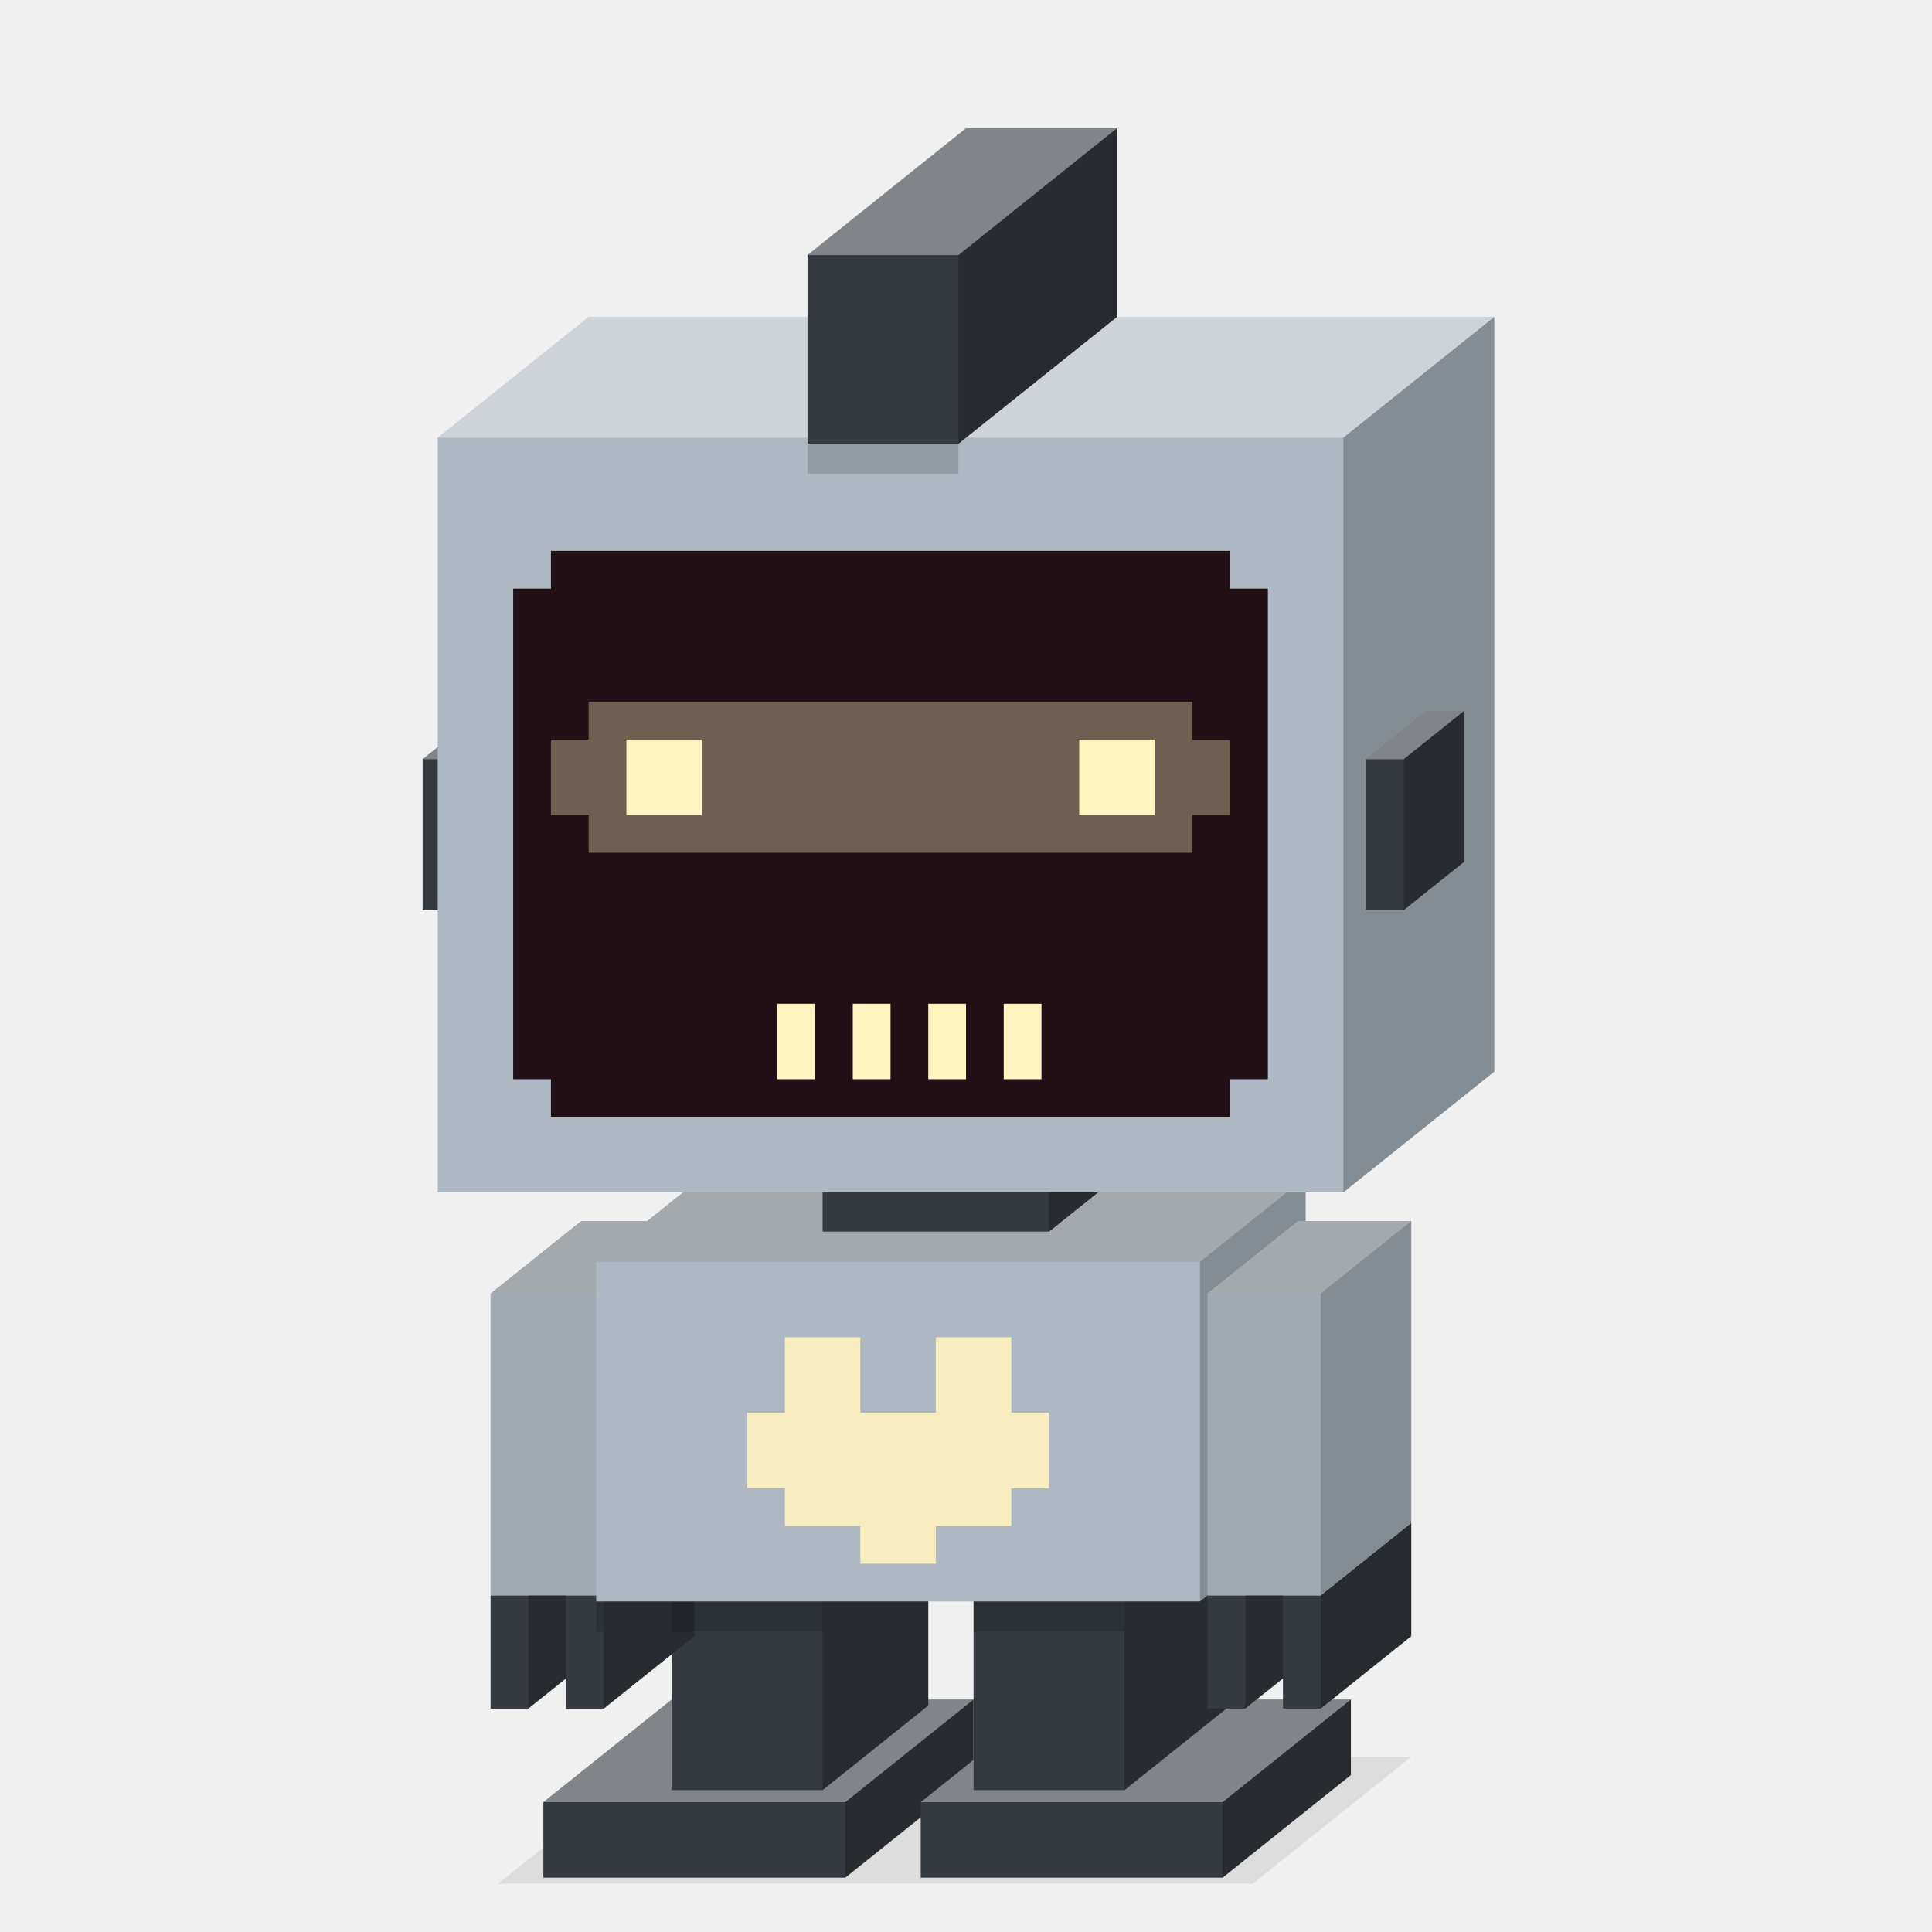
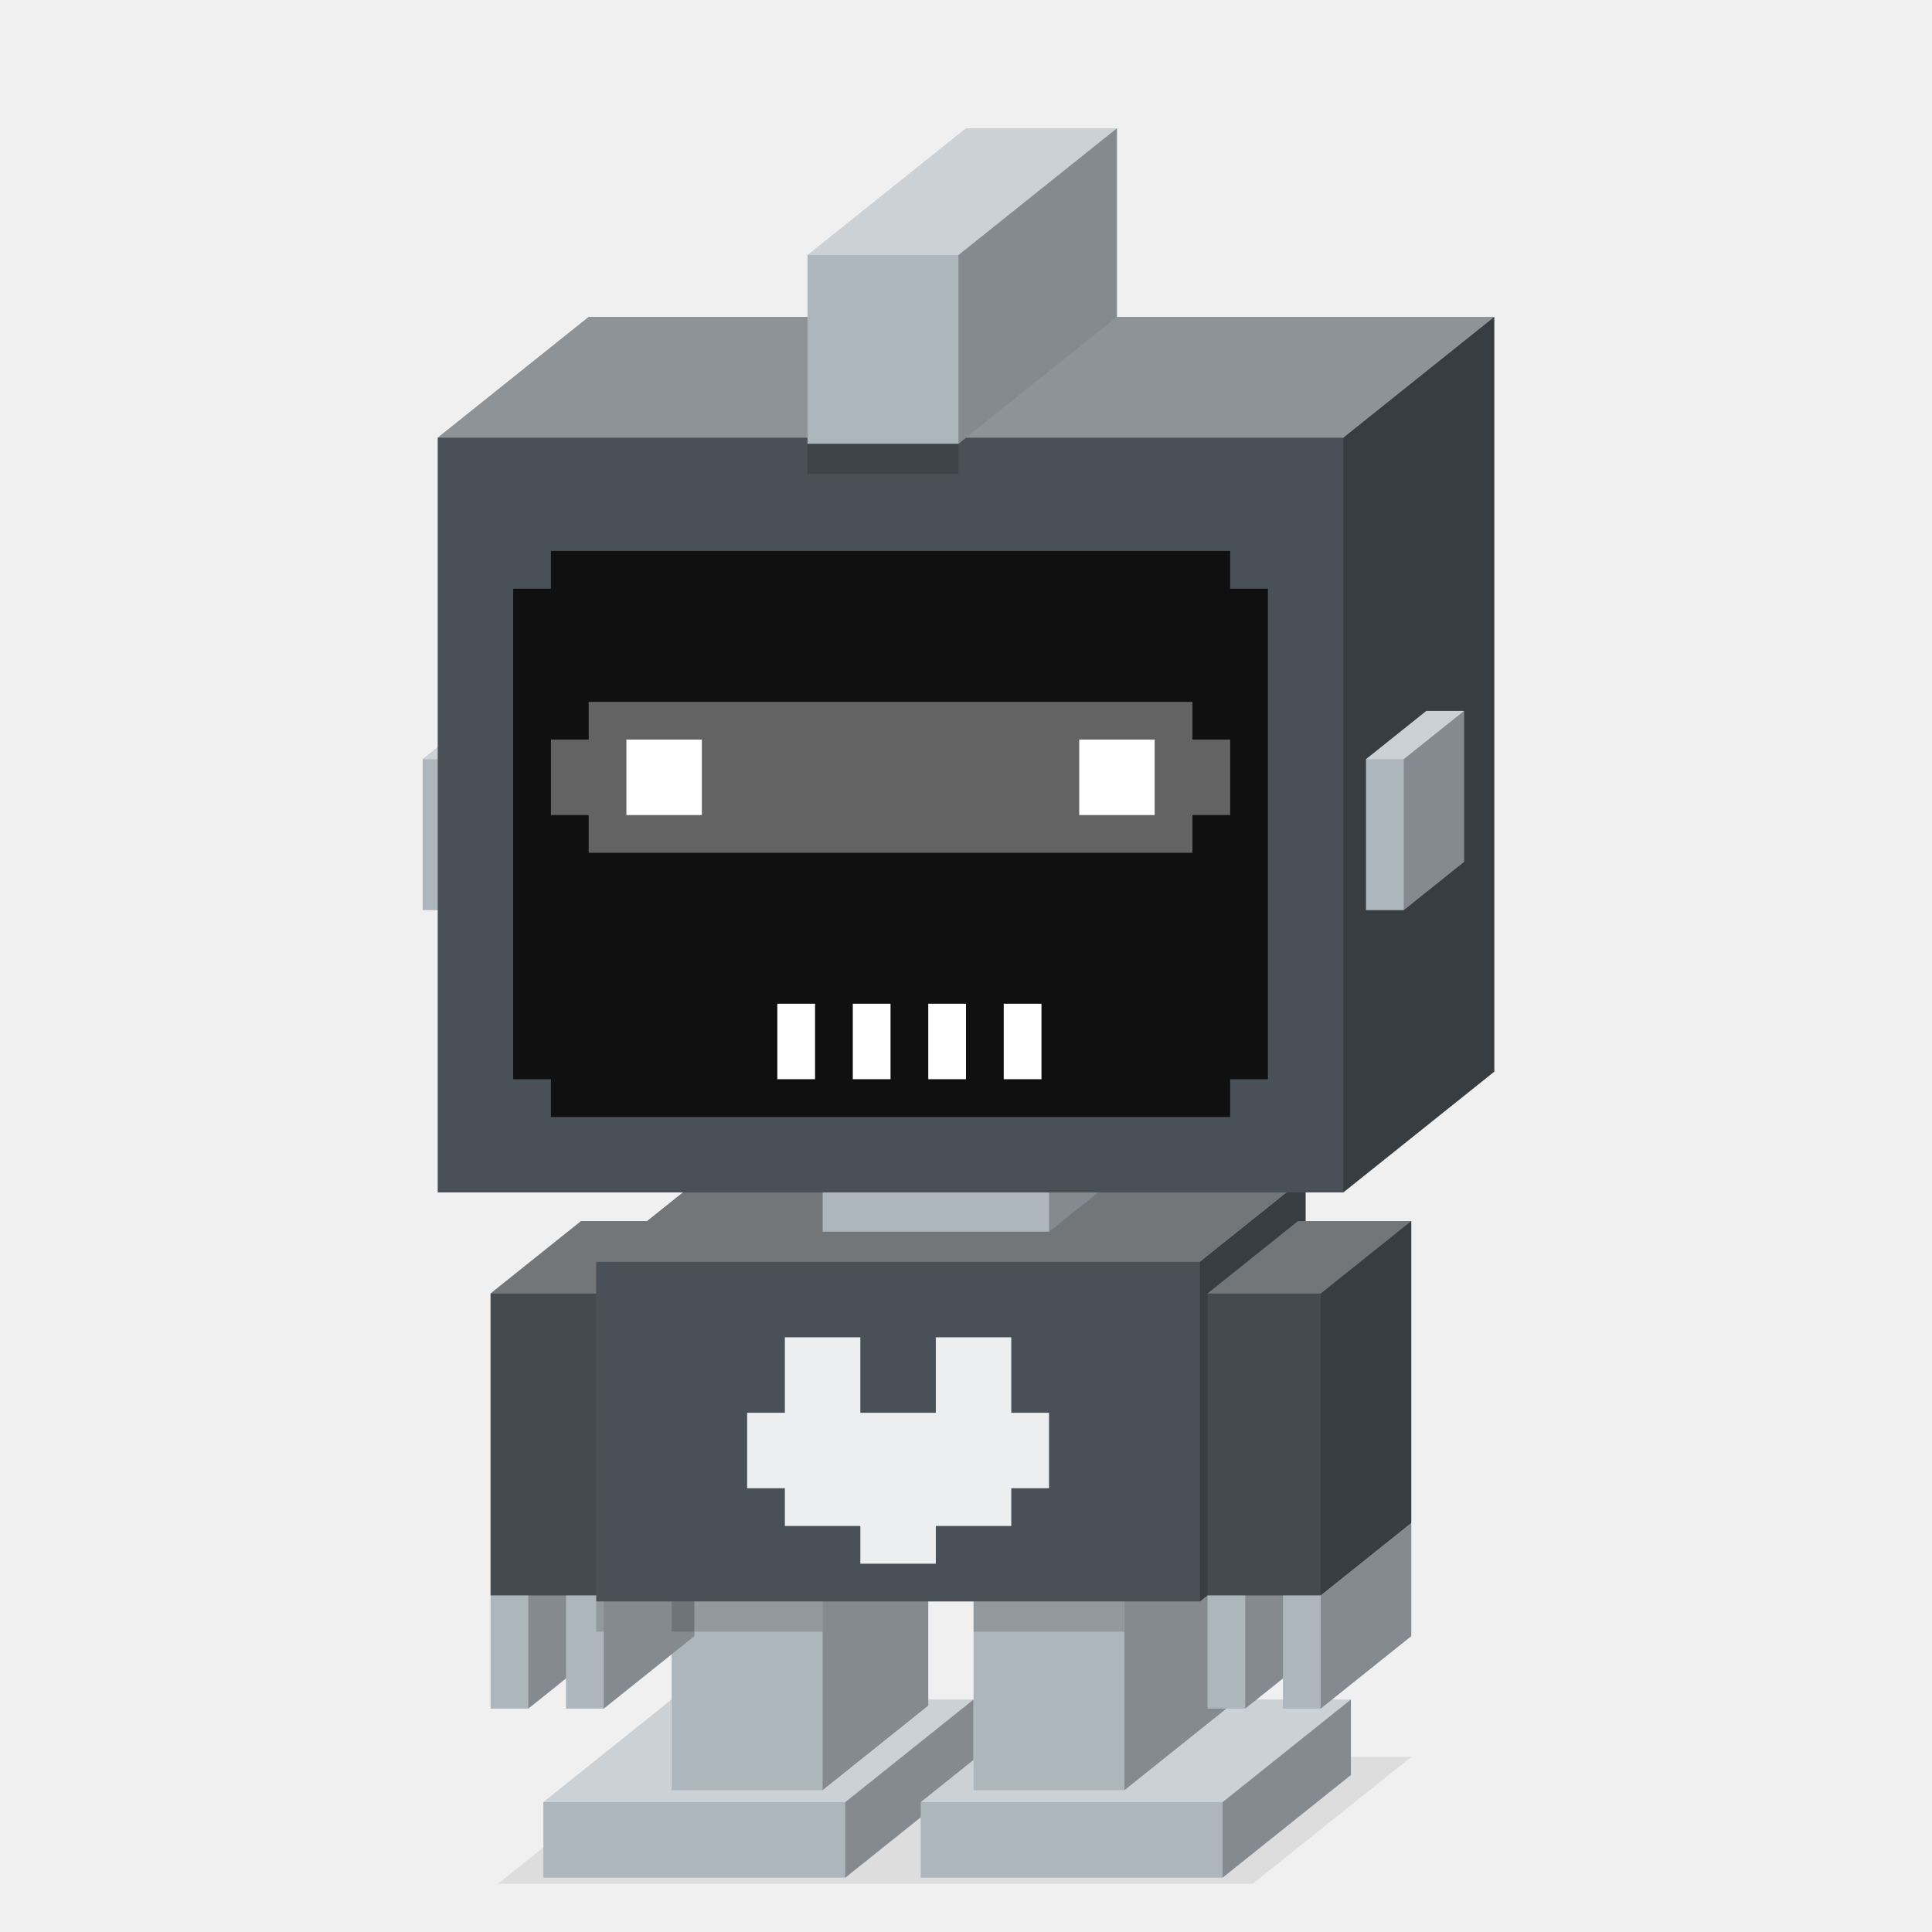
<svg xmlns="http://www.w3.org/2000/svg" viewBox="0 0 128 128" fill="none" shape-rendering="auto" aria-hidden="true">
  <defs>
    <g id="chest-heart-27d014a4">
-       <path d="M52 88.6h5v5h-5Zm10 0h5v5h-5Zm-12.5 5h20v5h-20Zm2.5 5h15v2.5H52Zm5 2.5h5v2.5h-5Z" fill="#fff3bf" fill-opacity=".9" />
+       <path d="M52 88.6h5v5h-5Zm10 0h5v5h-5Zm-12.5 5h20v5h-20Zm2.5 5h15v2.5H52Zm5 2.5h5v2.5h-5Z" fill="#ffffff" fill-opacity=".9" />
    </g>
    <g id="eyes-visor-27d014a4">
-       <path d="M10 2.5h40V5h2.5v5H50v2.5H10V10H7.5V5H10Z" fill="#fff3bf" fill-opacity=".35" />
-       <path fill="#fff3bf" d="M12.5 5h5v5h-5zm30 0h5v5h-5z" />
+       <path d="M10 2.5h40V5h2.5v5H50v2.5H10V10H7.5V5H10Z" fill="#ffffff" fill-opacity=".35" />
+       <path fill="#ffffff" d="M12.5 5h5v5h-5zm30 0h5v5h-5z" />
    </g>
    <g id="mouth-grill-27d014a4">
-       <path fill="#fff3bf" d="M22.5 2.5H25v5h-2.5zm5 0H30v5h-2.5zm5 0H35v5h-2.5zm5 0H40v5h-2.5z" />
+       <path fill="#ffffff" d="M22.5 2.5H25v5h-2.5zm5 0H30v5h-2.5zm5 0H35v5h-2.5zm5 0H40v5h-2.5z" />
    </g>
    <g id="animation-none-27d014a4" />
    <g id="top-fin-27d014a4">
      <path fill="#000000" fill-opacity=".16" d="M53.5 29.4h10v2h-10z" />
-       <path d="M53.5 16.9h10v12.5h-10Zm0 0h10L74 8.5H64Zm10 0L74 8.5V21l-10.5 8.4Z" fill="#343a40" />
+       <path d="M53.5 16.9h10v12.5h-10Zm0 0h10L74 8.5H64Zm10 0L74 8.5V21l-10.5 8.4Z" fill="#adb5bd" />
      <path d="M53.5 16.9h10L74 8.5H64Z" fill="#ffffff" fill-opacity=".38" />
      <path d="M63.5 16.9 74 8.5V21l-10.5 8.4Z" fill="#000000" fill-opacity=".24" />
    </g>
    <clipPath id="clip-27d014a4">
      <rect width="128" height="128" rx="0" ry="0" />
    </clipPath>
  </defs>
  <g clip-path="url(#clip-27d014a4)">
    <rect width="128" height="128" fill="#00000000" />
    <path d="M33 124.8h50l10.5-8.4h-50Z" fill="#000000" fill-opacity=".08" />
-     <path d="M36 119.4h20v5H36Zm0 0h20l8.5-6.8h-20Zm20 0 8.5-6.8v5l-8.5 6.8Z" fill="#343a40" />
+     <path d="M36 119.4h20v5H36Zm0 0h20l8.5-6.8h-20Zm20 0 8.5-6.8v5l-8.5 6.8Z" fill="#adb5bd" />
    <path d="M36 119.4h20l8.5-6.8h-20Z" fill="#ffffff" fill-opacity=".38" />
    <path d="m56 119.4 8.5-6.8v5l-8.5 6.8Z" fill="#000000" fill-opacity=".24" />
-     <path d="M61 119.4h20v5H61Zm0 0h20l8.5-6.8h-20Zm20 0 8.5-6.8v5l-8.5 6.8Z" fill="#343a40" />
+     <path d="M61 119.4h20v5H61Zm0 0h20l8.5-6.8h-20Zm20 0 8.5-6.8v5l-8.5 6.8Z" fill="#adb5bd" />
    <path d="M61 119.4h20l8.5-6.8h-20Z" fill="#ffffff" fill-opacity=".38" />
    <path d="m81 119.4 8.5-6.8v5l-8.5 6.8Z" fill="#000000" fill-opacity=".24" />
-     <path d="M44.5 101.1h10v17.5h-10Zm0 0h10l7-5.6h-10Zm10 0 7-5.6V113l-7 5.6Z" fill="#343a40" />
+     <path d="M44.5 101.1h10v17.5h-10Zm0 0h10l7-5.6h-10Zm10 0 7-5.6V113l-7 5.6Z" fill="#adb5bd" />
    <path d="M44.5 101.1h10l7-5.6h-10Z" fill="#ffffff" fill-opacity=".38" />
    <path d="m54.5 101.1 7-5.6V113l-7 5.6Z" fill="#000000" fill-opacity=".24" />
-     <path d="M64.5 101.1h10v17.5h-10Zm0 0h10l7-5.6h-10Zm10 0 7-5.6V113l-7 5.6Z" fill="#343a40" />
+     <path d="M64.5 101.1h10v17.5h-10Zm0 0h10l7-5.6h-10Zm10 0 7-5.6V113l-7 5.6Z" fill="#adb5bd" />
    <path d="M64.5 101.1h10l7-5.6h-10Z" fill="#ffffff" fill-opacity=".38" />
    <path d="m74.5 101.1 7-5.6V113l-7 5.6Z" fill="#000000" fill-opacity=".24" />
    <g class="vb-upper">
      <path fill="#000000" fill-opacity=".16" d="M64.5 106.1h10v2h-10z" />
-       <path d="M32.5 105.7H35v7.5h-2.5Zm0 0H35l6-4.8h-2.5Zm2.5 0 6-4.8v7.5l-6 4.8Z" fill="#343a40" />
+       <path d="M32.5 105.7H35v7.5h-2.5Zm0 0H35l6-4.8h-2.5Zm2.5 0 6-4.8v7.5l-6 4.8Z" fill="#adb5bd" />
      <path d="M32.5 105.7H35l6-4.8h-2.5Z" fill="#ffffff" fill-opacity=".38" />
      <path d="m35 105.7 6-4.8v7.5l-6 4.8Z" fill="#000000" fill-opacity=".24" />
-       <path d="M37.5 105.7H40v7.5h-2.5Zm0 0H40l6-4.8h-2.5Zm2.5 0 6-4.8v7.5l-6 4.8Z" fill="#343a40" />
+       <path d="M37.5 105.7H40v7.5h-2.5Zm0 0H40l6-4.8h-2.5Zm2.5 0 6-4.8v7.5l-6 4.8Z" fill="#adb5bd" />
      <path d="M37.5 105.7H40l6-4.8h-2.5Z" fill="#ffffff" fill-opacity=".38" />
      <path d="m40 105.7 6-4.8v7.5l-6 4.8Z" fill="#000000" fill-opacity=".24" />
      <path fill="#000000" fill-opacity=".16" d="M39.5 106.1h.5v2h-.5z" />
-       <path d="M32.5 85.7H40v20h-7.5Zm0 0H40l6-4.8h-7.5Z" fill="#aeb8c2" />
+       <path d="M32.5 85.7H40v20h-7.5Zm0 0H40l6-4.8h-7.5Z" fill="#495057" />
      <path d="M32.5 85.7H40l6-4.8h-7.5Z" fill="#ffffff" fill-opacity=".38" />
      <path d="M32.5 85.7H40v20h-7.5Z" fill="#000000" fill-opacity=".08" />
      <path d="M32.5 85.7H40l6-4.8h-7.5Z" fill="#000000" fill-opacity=".2" />
      <path fill="#000000" fill-opacity=".16" d="M44.5 106.1h10v2h-10z" />
-       <path d="M39.5 83.6h40v22.5h-40Zm0 0h40l7-5.6h-40Zm40 0 7-5.6v22.5l-7 5.6Z" fill="#aeb8c2" />
+       <path d="M39.5 83.6h40v22.5h-40Zm0 0h40l7-5.6h-40Zm40 0 7-5.6v22.5l-7 5.6Z" fill="#495057" />
      <path d="M39.5 83.6h40l7-5.6h-40Z" fill="#ffffff" fill-opacity=".38" />
      <path d="m79.5 83.6 7-5.6v22.5l-7 5.6Z" fill="#000000" fill-opacity=".24" />
      <path d="M39.5 83.6h40l7-5.6h-40Z" fill="#000000" fill-opacity=".2" />
-       <path d="M80 105.7h2.5v7.5H80Zm0 0h2.5l6-4.8H86Zm2.5 0 6-4.8v7.5l-6 4.8Z" fill="#343a40" />
+       <path d="M80 105.7h2.5v7.5H80Zm0 0h2.5l6-4.8H86Zm2.5 0 6-4.8v7.5l-6 4.8Z" fill="#adb5bd" />
      <path d="M80 105.7h2.5l6-4.8H86Z" fill="#ffffff" fill-opacity=".38" />
      <path d="m82.5 105.7 6-4.8v7.5l-6 4.8Z" fill="#000000" fill-opacity=".24" />
-       <path d="M85 105.7h2.5v7.5H85Zm0 0h2.5l6-4.8H91Zm2.5 0 6-4.8v7.5l-6 4.8Z" fill="#343a40" />
+       <path d="M85 105.7h2.5v7.5H85Zm0 0h2.5l6-4.8H91Zm2.5 0 6-4.8v7.5l-6 4.8Z" fill="#adb5bd" />
      <path d="M85 105.7h2.5l6-4.8H91Z" fill="#ffffff" fill-opacity=".38" />
      <path d="m87.5 105.7 6-4.8v7.5l-6 4.8Z" fill="#000000" fill-opacity=".24" />
-       <path d="M80 85.7h7.5v20H80Zm0 0h7.5l6-4.8H86Zm7.5 0 6-4.8v20l-6 4.8Z" fill="#aeb8c2" />
+       <path d="M80 85.7h7.5v20H80Zm0 0h7.5l6-4.8H86Zm7.5 0 6-4.8v20l-6 4.8Z" fill="#495057" />
      <path d="M80 85.7h7.5l6-4.8H86Z" fill="#ffffff" fill-opacity=".38" />
      <path d="m87.5 85.7 6-4.8v20l-6 4.8Z" fill="#000000" fill-opacity=".24" />
      <path d="M80 85.7h7.5v20H80Z" fill="#000000" fill-opacity=".08" />
      <path d="M80 85.7h7.5l6-4.8H86Z" fill="#000000" fill-opacity=".2" />
      <use href="#chest-heart-27d014a4" />
-       <path d="M54.5 71.6h15v10h-15Zm0 0h15l4-3.2h-15Zm15 0 4-3.2v10l-4 3.2Z" fill="#343a40" />
+       <path d="M54.5 71.6h15v10h-15Zm0 0h15l4-3.2h-15Zm15 0 4-3.2v10l-4 3.2Z" fill="#adb5bd" />
      <path d="M54.5 71.6h15l4-3.2h-15Z" fill="#ffffff" fill-opacity=".38" />
      <path d="m69.5 71.6 4-3.2v10l-4 3.2Z" fill="#000000" fill-opacity=".24" />
      <g class="vb-head">
-         <path d="M28 50.3h2.5v10H28Zm0 0h2.5l4-3.2H32Z" fill="#343a40" />
+         <path d="M28 50.3h2.5v10H28Zm0 0h2.5l4-3.2H32Z" fill="#adb5bd" />
        <path d="M28 50.3h2.5l4-3.2H32Z" fill="#ffffff" fill-opacity=".38" />
-         <path d="M29 29h60v50H29Zm0 0h60l10-8H39Zm60 0 10-8v50l-10 8Z" fill="#aeb8c2" />
+         <path d="M29 29h60v50H29Zm0 0h60l10-8H39Zm60 0 10-8v50l-10 8Z" fill="#495057" />
        <path d="M29 29h60l10-8H39Z" fill="#ffffff" fill-opacity=".38" />
        <path d="m89 29 10-8v50l-10 8Z" fill="#000000" fill-opacity=".24" />
-         <path d="M36.5 36.5h45V39H84v32.5h-2.5V74h-45v-2.5H34V39h2.5Z" fill="#211016" />
-         <path d="M90.5 50.3H93v10h-2.5Zm0 0H93l4-3.2h-2.5Zm2.5 0 4-3.2v10l-4 3.2Z" fill="#343a40" />
+         <path d="M36.5 36.5h45V39H84v32.5h-2.5V74h-45v-2.5H34V39h2.5Z" fill="#101010" />
+         <path d="M90.5 50.3H93v10h-2.5Zm0 0H93l4-3.2h-2.5Zm2.5 0 4-3.2v10l-4 3.2Z" fill="#adb5bd" />
        <path d="M90.5 50.3H93l4-3.2h-2.5Z" fill="#ffffff" fill-opacity=".38" />
        <path d="m93 50.3 4-3.2v10l-4 3.2Z" fill="#000000" fill-opacity=".24" />
        <use transform="translate(29 44)" href="#eyes-visor-27d014a4" />
        <use transform="translate(29 64)" href="#mouth-grill-27d014a4" />
        <use href="#animation-none-27d014a4" />
        <use href="#top-fin-27d014a4" />
      </g>
    </g>
  </g>
</svg>
